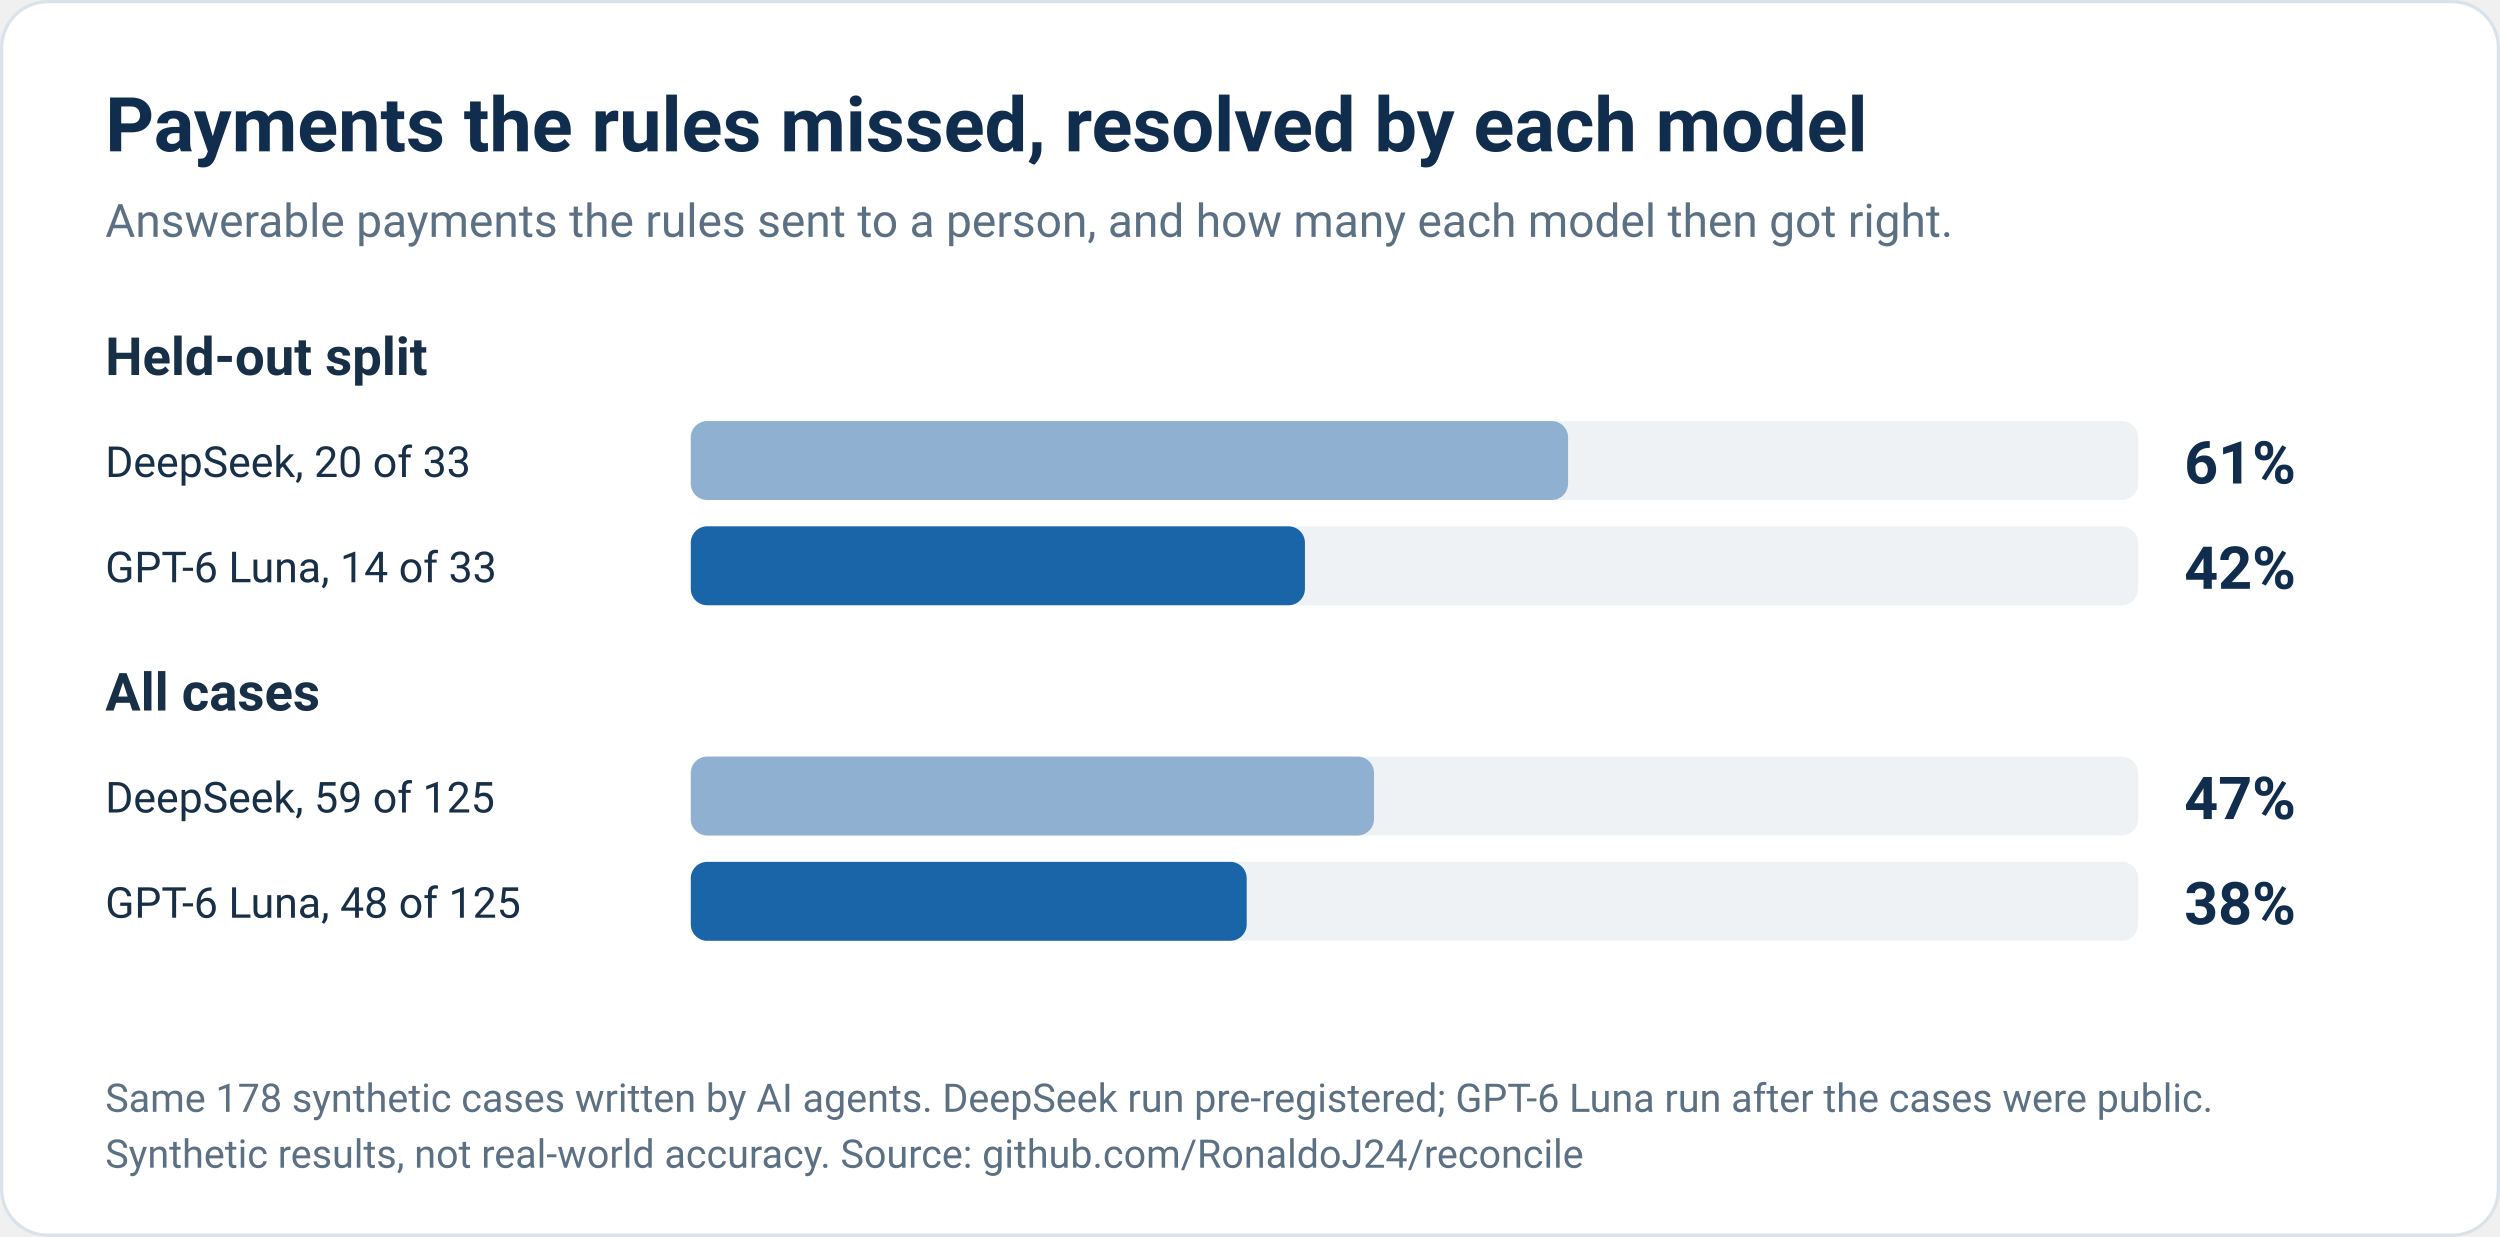
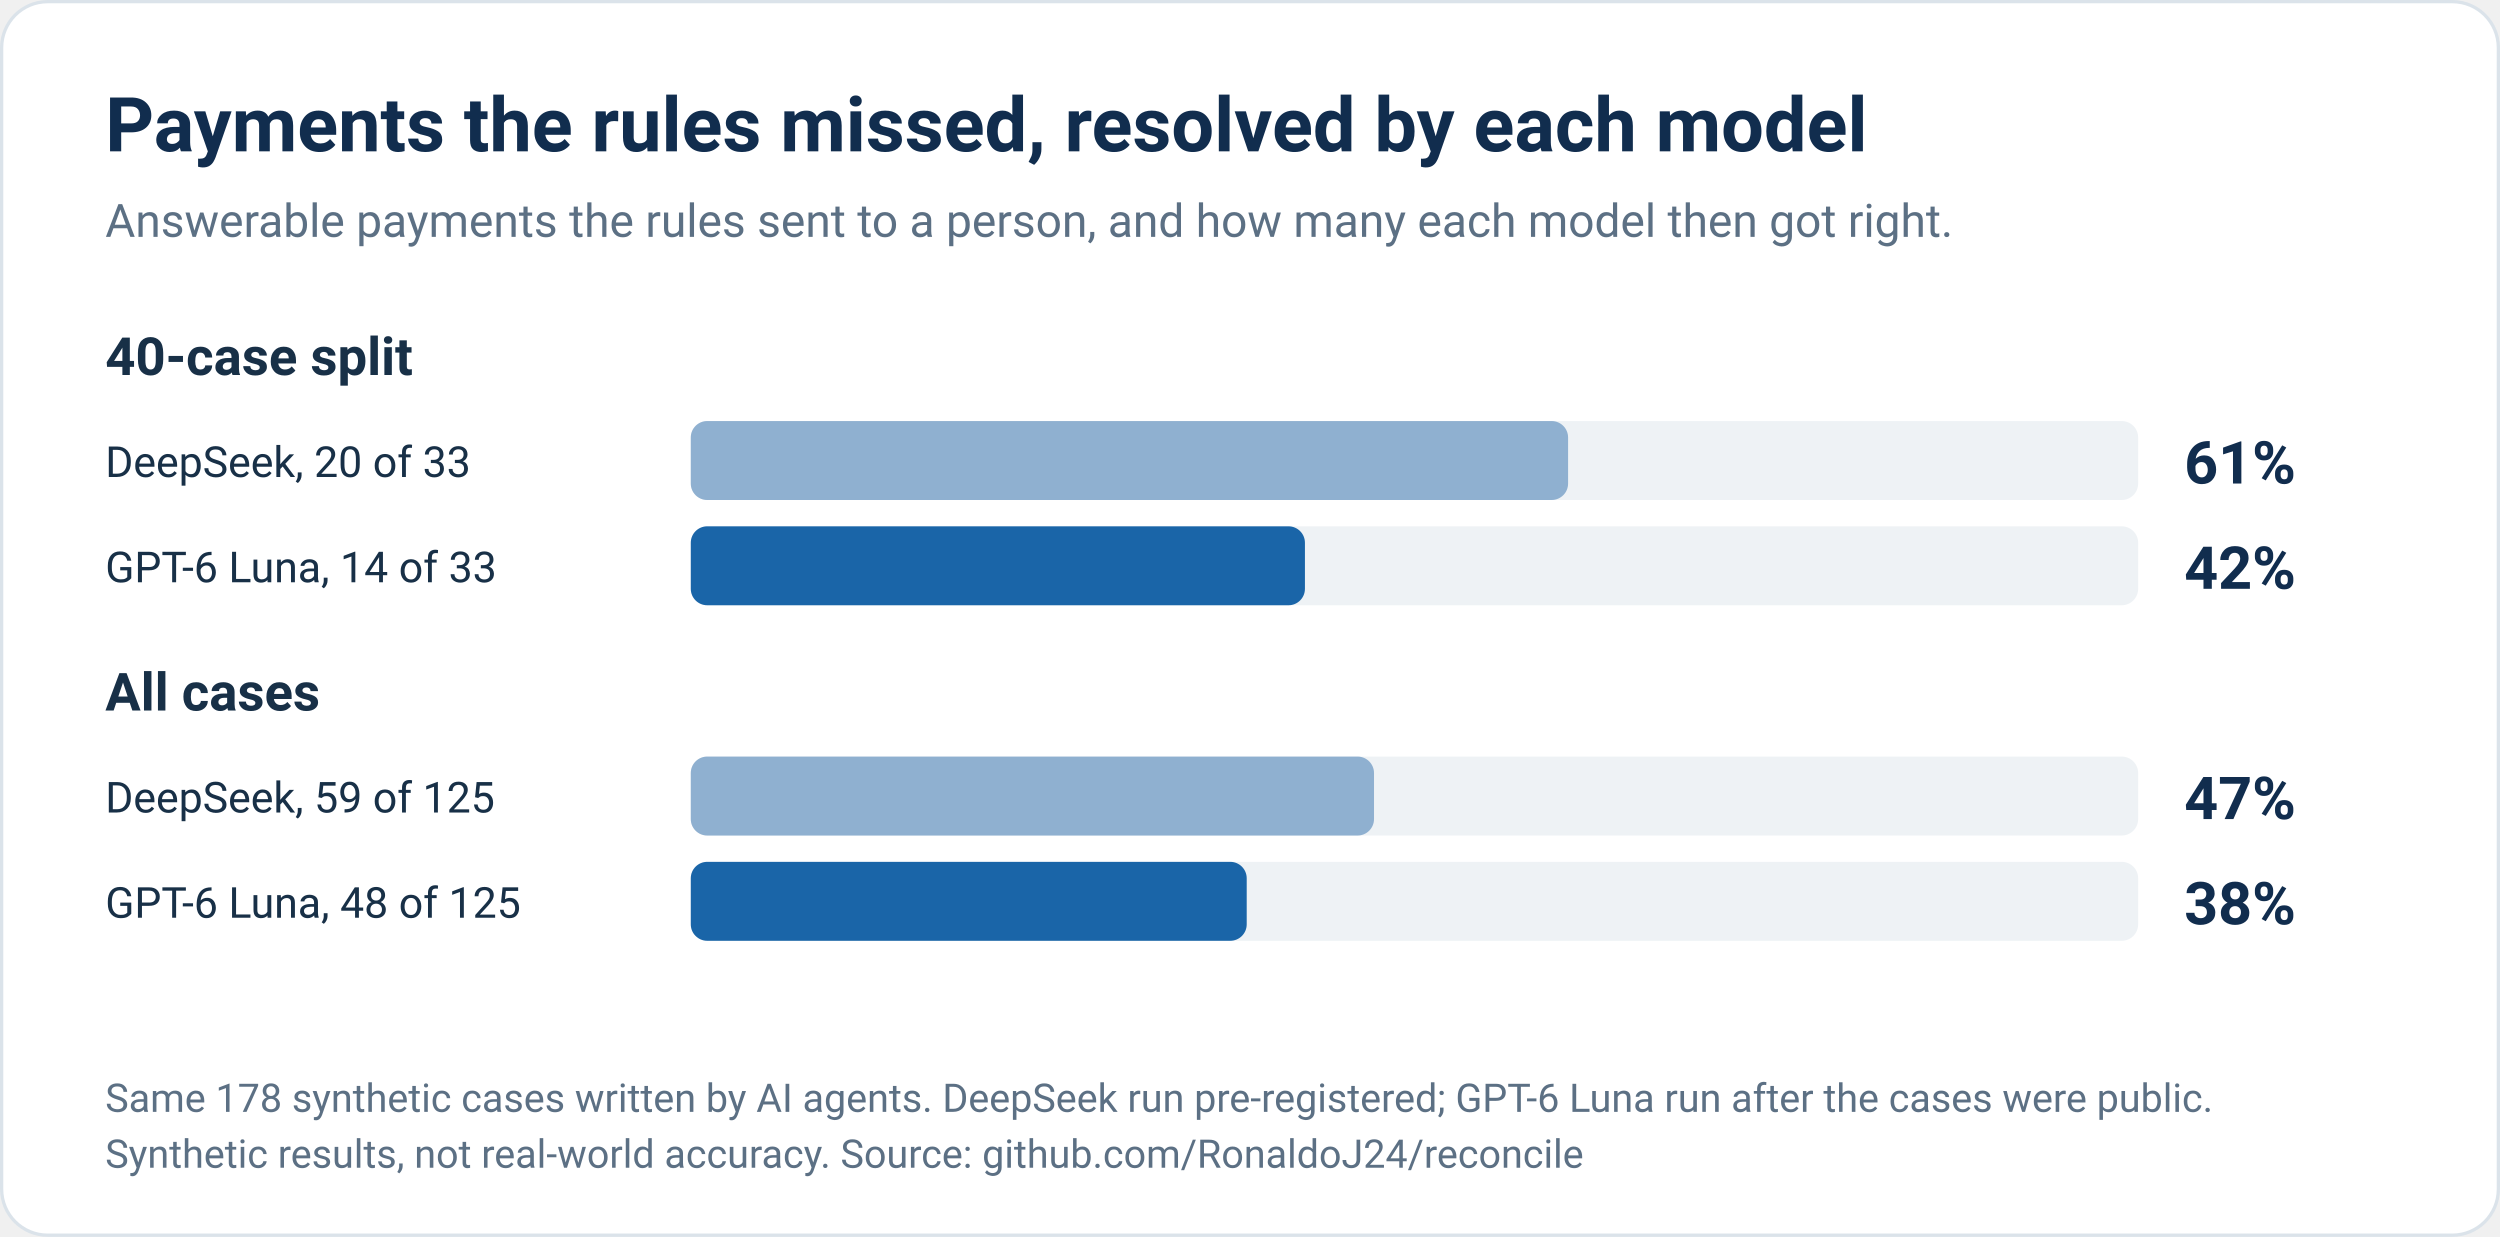
<svg xmlns="http://www.w3.org/2000/svg" width="760" height="376" viewBox="0 0 760 376" role="img" font-family="-apple-system, BlinkMacSystemFont, 'Segoe UI', Roboto, Helvetica, Arial, sans-serif">
  <rect x="0.5" y="0.5" width="759" height="375" rx="14" fill="#ffffff" stroke="#dbe3ea" />
  <text x="32.0" y="46.0" font-size="23" font-weight="700" fill="#112d4e" text-anchor="start">Payments the rules missed, resolved by each model</text>
  <text x="32.0" y="72.0" font-size="14" font-weight="400" fill="#5c7084" text-anchor="start">Answerable payments the rules sent to a person, and how many each model then got right.</text>
-   <text x="32.0" y="114.0" font-size="16" font-weight="700" fill="#183047" text-anchor="start">Held-out split</text>
+   <text x="32.0" y="114.0" font-size="16" font-weight="700" fill="#183047" text-anchor="start">40-case split</text>
  <text x="32.0" y="145.0" font-size="13" font-weight="400" fill="#183047" text-anchor="start">DeepSeek, 20 of 33</text>
  <rect x="210.0" y="128.0" width="440.0" height="24.0" rx="5" fill="#eef2f5" />
  <rect x="210.0" y="128.0" width="266.7" height="24.0" rx="5" fill="#8fb0d0" />
  <text x="664.0" y="147.0" font-size="18" font-weight="700" fill="#112d4e" text-anchor="start">61%</text>
  <text x="32.0" y="177.0" font-size="13" font-weight="400" fill="#183047" text-anchor="start">GPT-6 Luna, 14 of 33</text>
  <rect x="210.0" y="160.0" width="440.0" height="24.0" rx="5" fill="#eef2f5" />
  <rect x="210.0" y="160.0" width="186.7" height="24.0" rx="5" fill="#1a65a8" />
  <text x="664.0" y="179.0" font-size="18" font-weight="700" fill="#112d4e" text-anchor="start">42%</text>
  <text x="32.0" y="216.0" font-size="16" font-weight="700" fill="#183047" text-anchor="start">All cases</text>
  <text x="32.0" y="247.0" font-size="13" font-weight="400" fill="#183047" text-anchor="start">DeepSeek, 59 of 125</text>
  <rect x="210.0" y="230.0" width="440.0" height="24.0" rx="5" fill="#eef2f5" />
  <rect x="210.0" y="230.0" width="207.7" height="24.0" rx="5" fill="#8fb0d0" />
  <text x="664.0" y="249.0" font-size="18" font-weight="700" fill="#112d4e" text-anchor="start">47%</text>
  <text x="32.0" y="279.0" font-size="13" font-weight="400" fill="#183047" text-anchor="start">GPT-6 Luna, 48 of 125</text>
  <rect x="210.0" y="262.0" width="440.0" height="24.0" rx="5" fill="#eef2f5" />
  <rect x="210.0" y="262.0" width="169.0" height="24.0" rx="5" fill="#1a65a8" />
  <text x="664.0" y="281.0" font-size="18" font-weight="700" fill="#112d4e" text-anchor="start">38%</text>
  <text x="32.0" y="338.0" font-size="12" font-weight="400" fill="#5c7084" text-anchor="start">Same 178 synthetic cases written by AI agents. DeepSeek run pre-registered; GPT-6 Luna run after the cases were public.</text>
  <text x="32.0" y="355.0" font-size="12" font-weight="400" fill="#5c7084" text-anchor="start">Synthetic results, not real-world accuracy. Source: github.com/RonaldoJ24/reconcile</text>
</svg>
